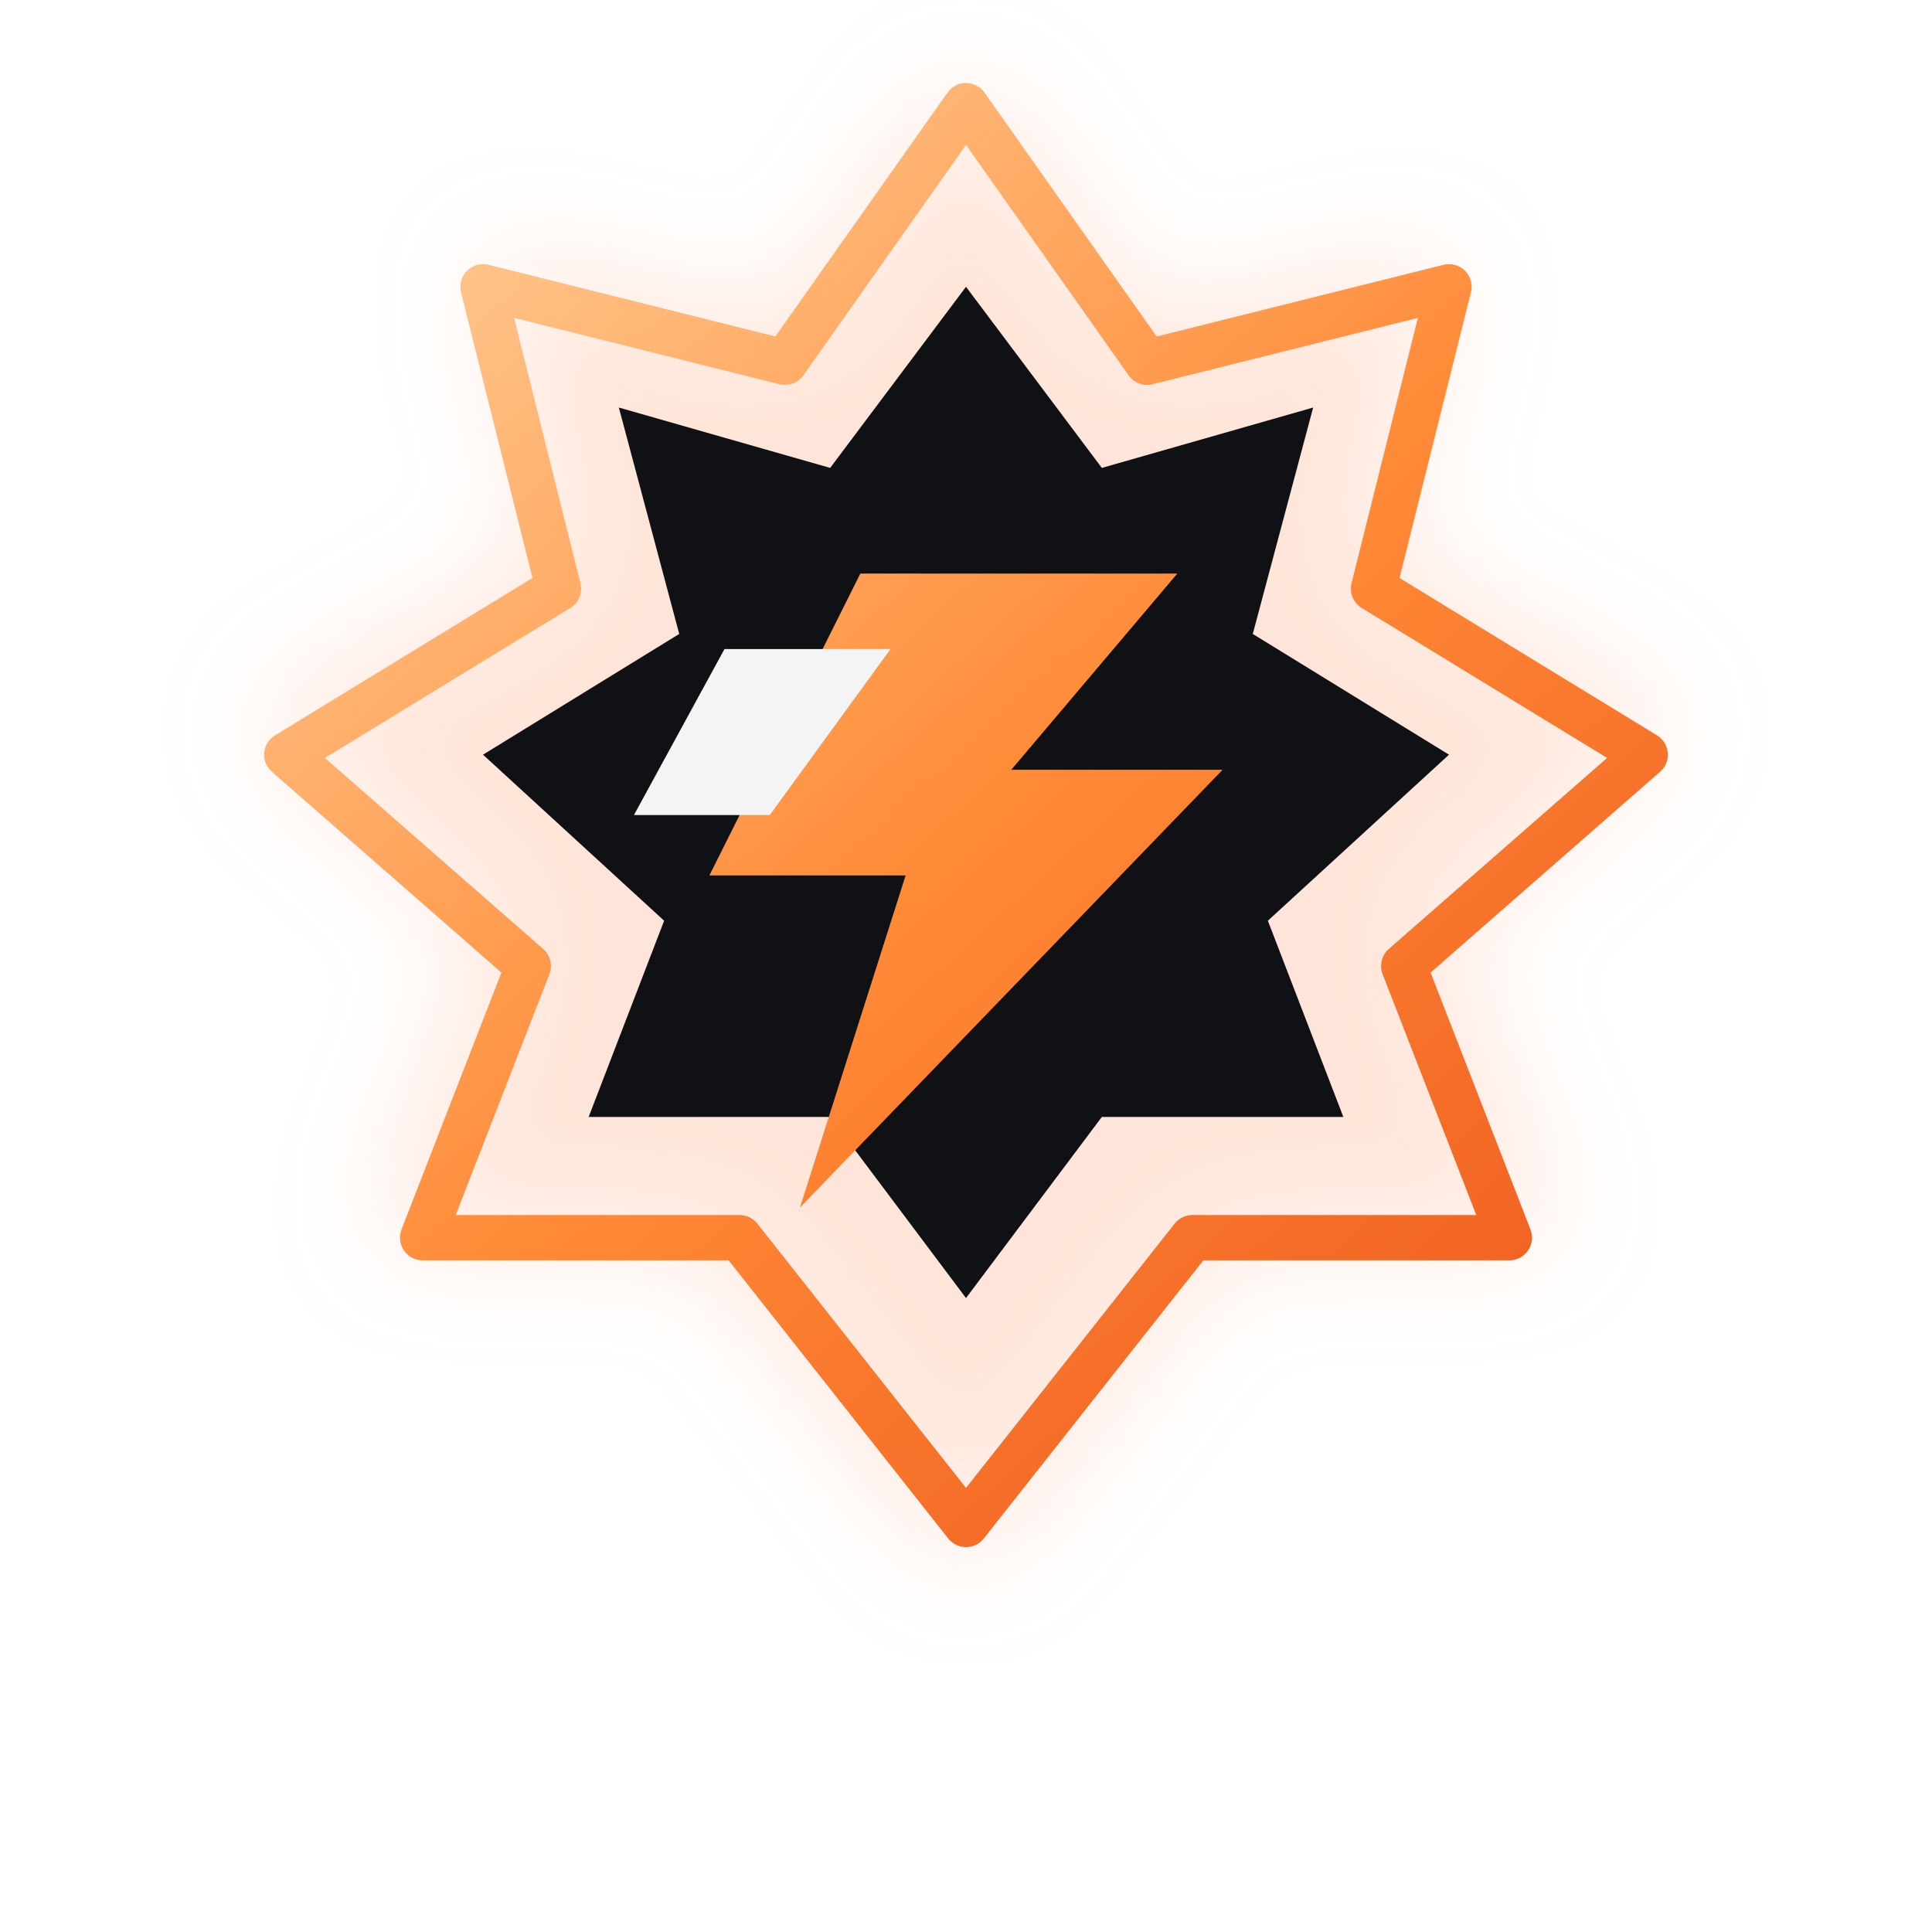
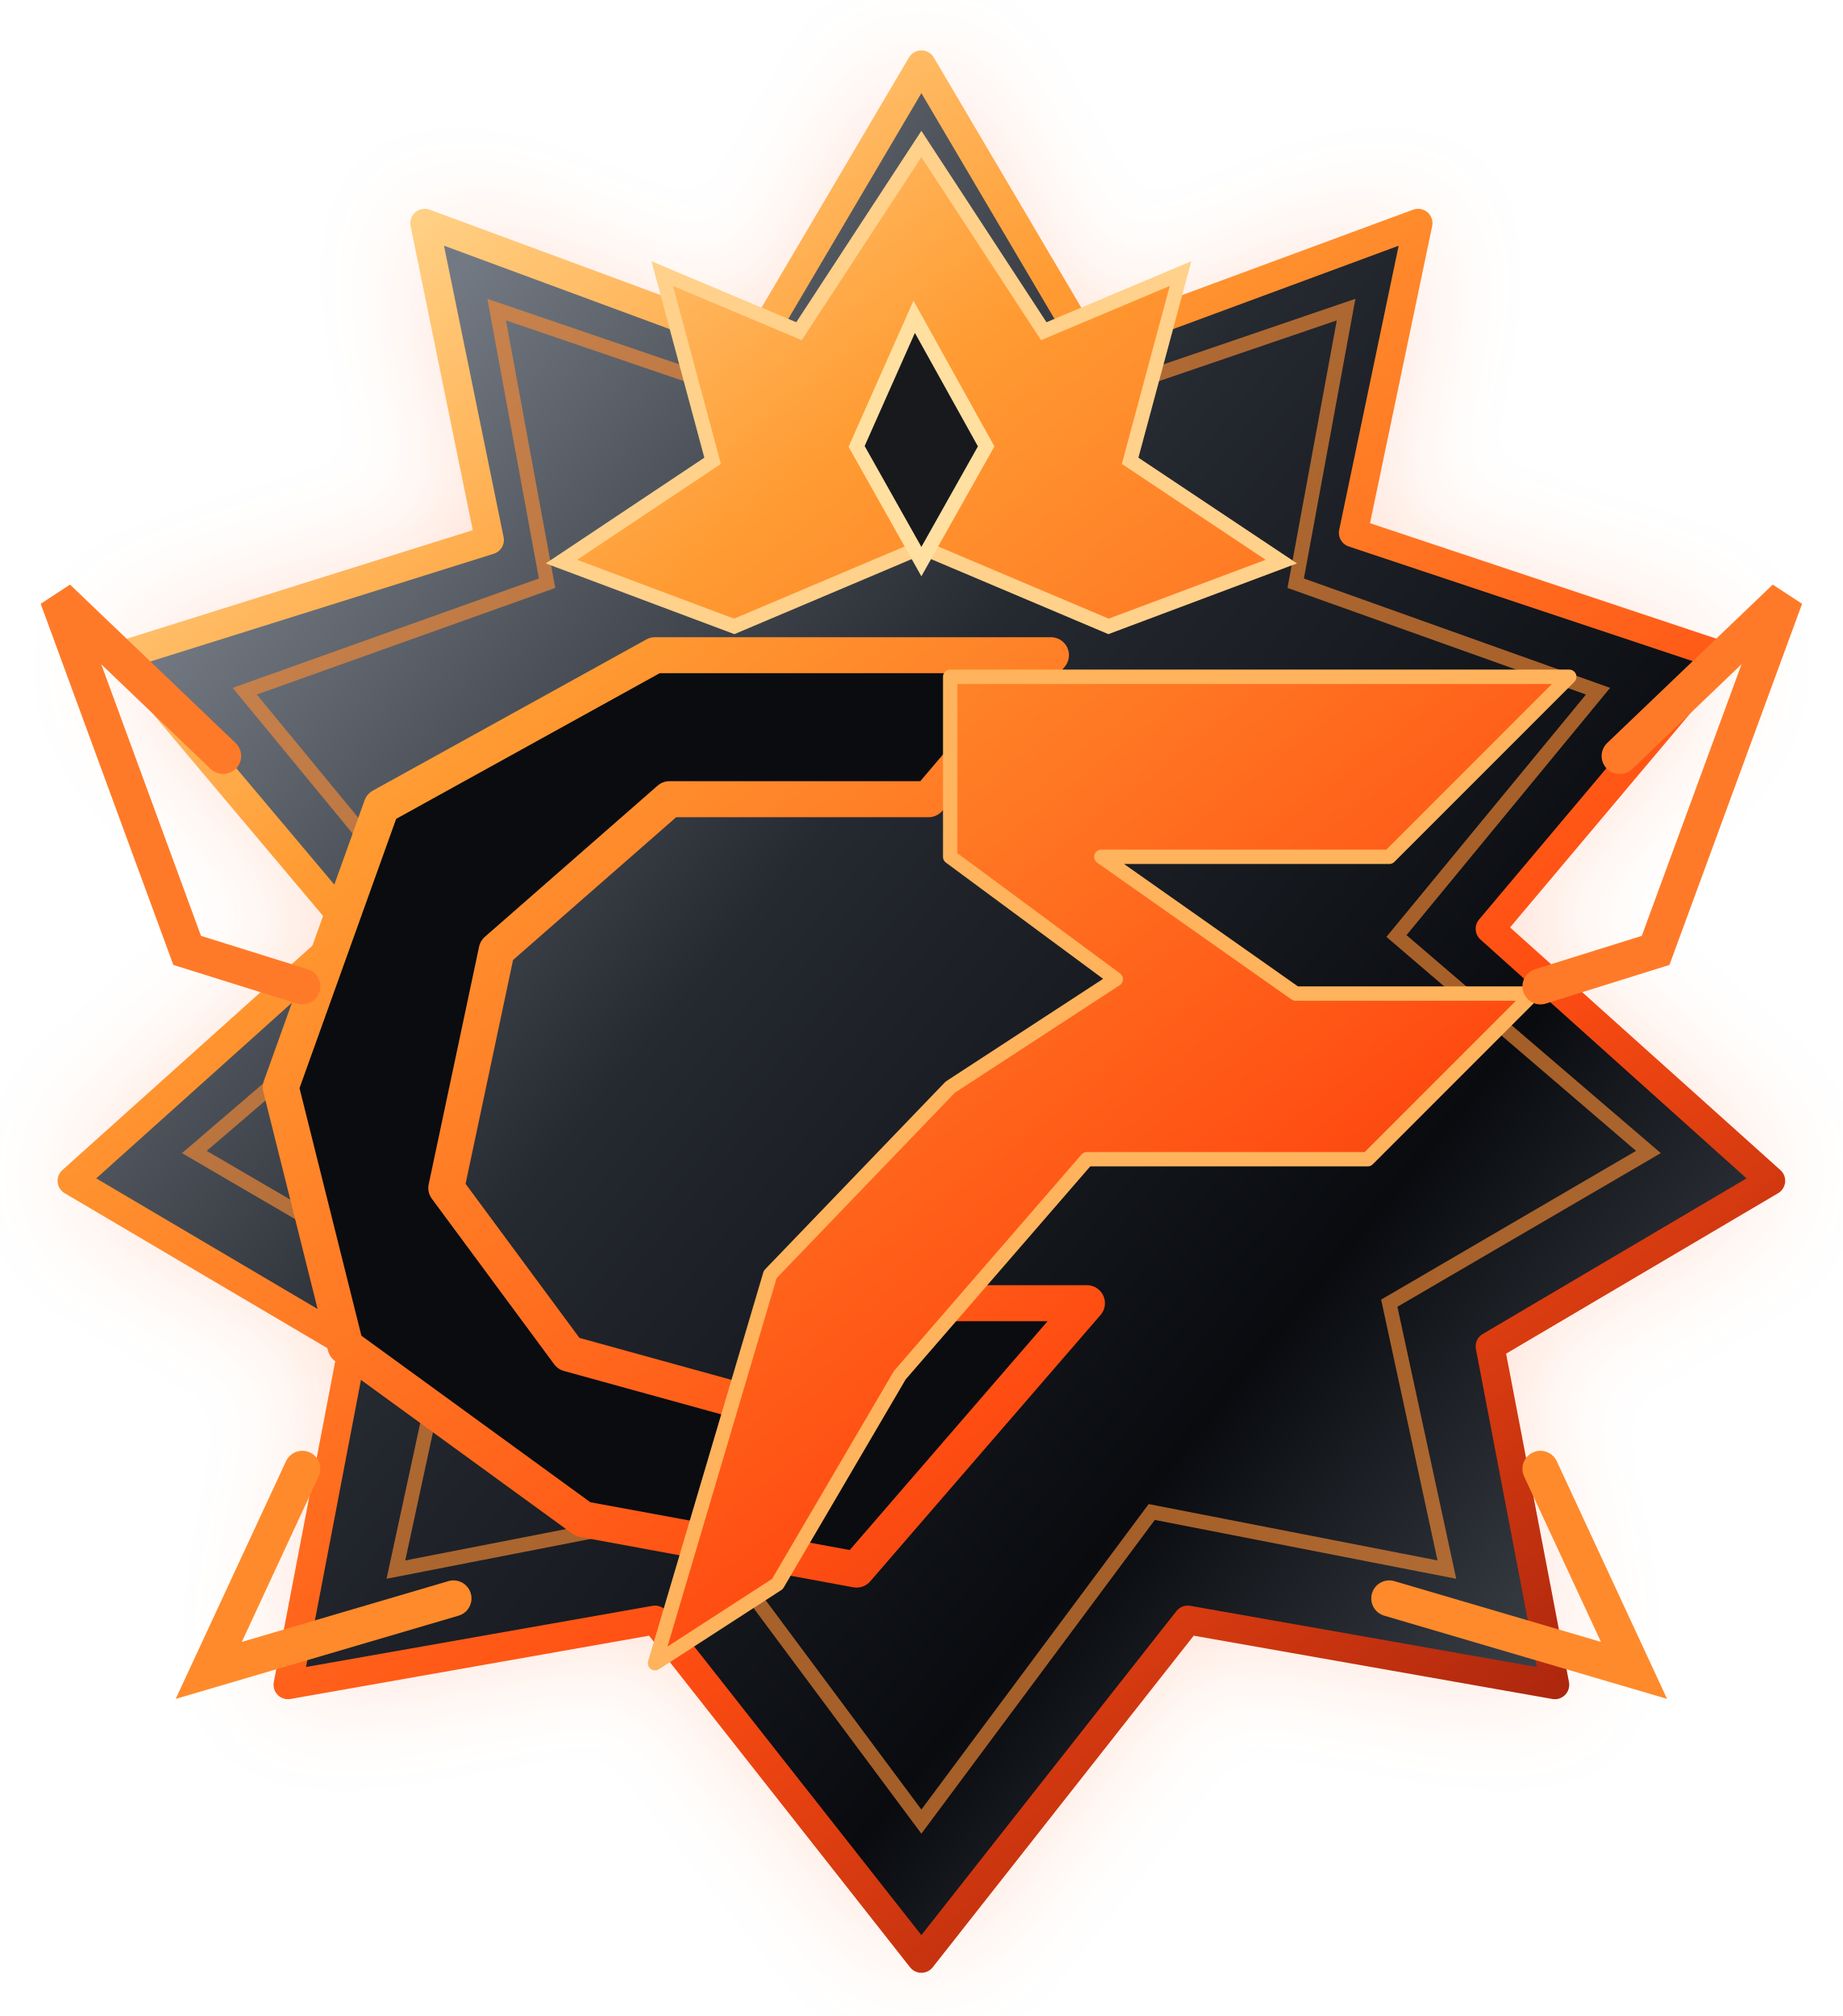
- <svg xmlns="http://www.w3.org/2000/svg" viewBox="0 0 128 128" fill="none">
+ <svg xmlns="http://www.w3.org/2000/svg" viewBox="0 0 256 280" fill="none">
  <defs>
-     <linearGradient id="g" x1="18" y1="14" x2="111" y2="116" gradientUnits="userSpaceOnUse">
-       <stop stop-color="#FFD09A" />
-       <stop offset=".45" stop-color="#FF8A36" />
-       <stop offset="1" stop-color="#E84A16" />
+     <linearGradient id="fire" x1="38" y1="20" x2="220" y2="250" gradientUnits="userSpaceOnUse">
+       <stop stop-color="#FFE2A0" />
+       <stop offset=".28" stop-color="#FF9B32" />
+       <stop offset=".68" stop-color="#FF4D12" />
+       <stop offset="1" stop-color="#9F210D" />
    </linearGradient>
-     <filter id="s" x="-30%" y="-30%" width="160%" height="160%">
-       <feGaussianBlur stdDeviation="4" />
+     <linearGradient id="steel" x1="25" y1="85" x2="220" y2="245" gradientUnits="userSpaceOnUse">
+       <stop stop-color="#737982" />
+       <stop offset=".35" stop-color="#252930" />
+       <stop offset=".72" stop-color="#090B0F" />
+       <stop offset="1" stop-color="#454B53" />
+     </linearGradient>
+     <filter id="glow" x="-50%" y="-50%" width="200%" height="200%">
+       <feGaussianBlur stdDeviation="8" />
    </filter>
  </defs>
-   <path d="M64 5 76 22 96 17 91 37 111 48 95 62 103 82 81 82 64 104 47 82 25 82 33 62 17 48 37 37 32 17 52 22 64 5Z" fill="#FF702B" opacity=".18" filter="url(#s)" />
-   <path d="M64 7 76 24 96 19 91 39 109 50 93 64 100 82 79 82 64 101 49 82 28 82 35 64 19 50 37 39 32 19 52 24 64 7Z" stroke="url(#g)" stroke-width="3" stroke-linejoin="round" />
-   <path d="M64 19 73 31 87 27 83 42 96 50 84 61 89 74 73 74 64 86 55 74 39 74 44 61 32 50 45 42 41 27 55 31 64 19Z" fill="#101114" />
-   <path d="M57 38H78L67 51H81L53 80L60 58H47L57 38Z" fill="url(#g)" />
-   <path d="M48 43H59L51 54H42L48 43Z" fill="#F4F4F4" />
+   <path d="M128 8 151 49 197 31 188 75 239 91 207 129 246 164 207 187 216 234 165 225 128 272 91 225 40 234 49 187 10 164 49 129 17 91 68 75 59 31 105 49 128 8Z" fill="#FF5919" opacity=".22" filter="url(#glow)" />
+   <path d="M128 9 151 48 197 31 188 74 239 91 207 129 246 164 207 187 216 234 165 225 128 272 91 225 40 234 49 187 10 164 49 129 17 91 68 75 59 31 105 48 128 9Z" fill="url(#steel)" stroke="url(#fire)" stroke-width="4" stroke-linejoin="round" />
+   <path d="M128 22 146 57 187 43 180 81 222 96 194 130 229 160 193 181 201 218 160 210 128 253 96 210 55 218 63 181 27 160 62 130 34 96 76 81 69 43 110 57 128 22Z" stroke="#F88B35" stroke-opacity=".65" stroke-width="2" />
+   <path d="M128 20 145 46 164 38 157 64 178 78 154 87 128 76 102 87 78 78 99 64 92 38 111 46Z" fill="url(#fire)" stroke="#FFD18A" stroke-width="2" />
+   <path d="M127 44 137 62 128 78 119 62 127 44Z" fill="#17191D" stroke="#FFE0A1" stroke-width="2" />
+   <path d="M53 112 91 91 146 91 129 111 93 111 69 132 62 165 79 188 108 196 126 181 151 181 119 218 81 211 48 187 39 151Z" fill="#0A0C10" stroke="url(#fire)" stroke-width="5" stroke-linejoin="round" />
+   <path d="M132 94 218 94 193 119 153 119 180 138 213 138 190 161 151 161 125 191 108 220 91 231 107 177 132 151 155 136 132 119Z" fill="url(#fire)" stroke="#FFB35C" stroke-width="2" stroke-linejoin="round" />
+   <path d="M31 105 8 83 26 132 42 137M225 105 248 83 230 132 214 137" stroke="#FF7A28" stroke-width="5" stroke-linecap="round" />
+   <path d="M42 204 29 232 63 222M214 204 227 232 193 222" stroke="#FF8A2B" stroke-width="5" stroke-linecap="round" />
</svg>
